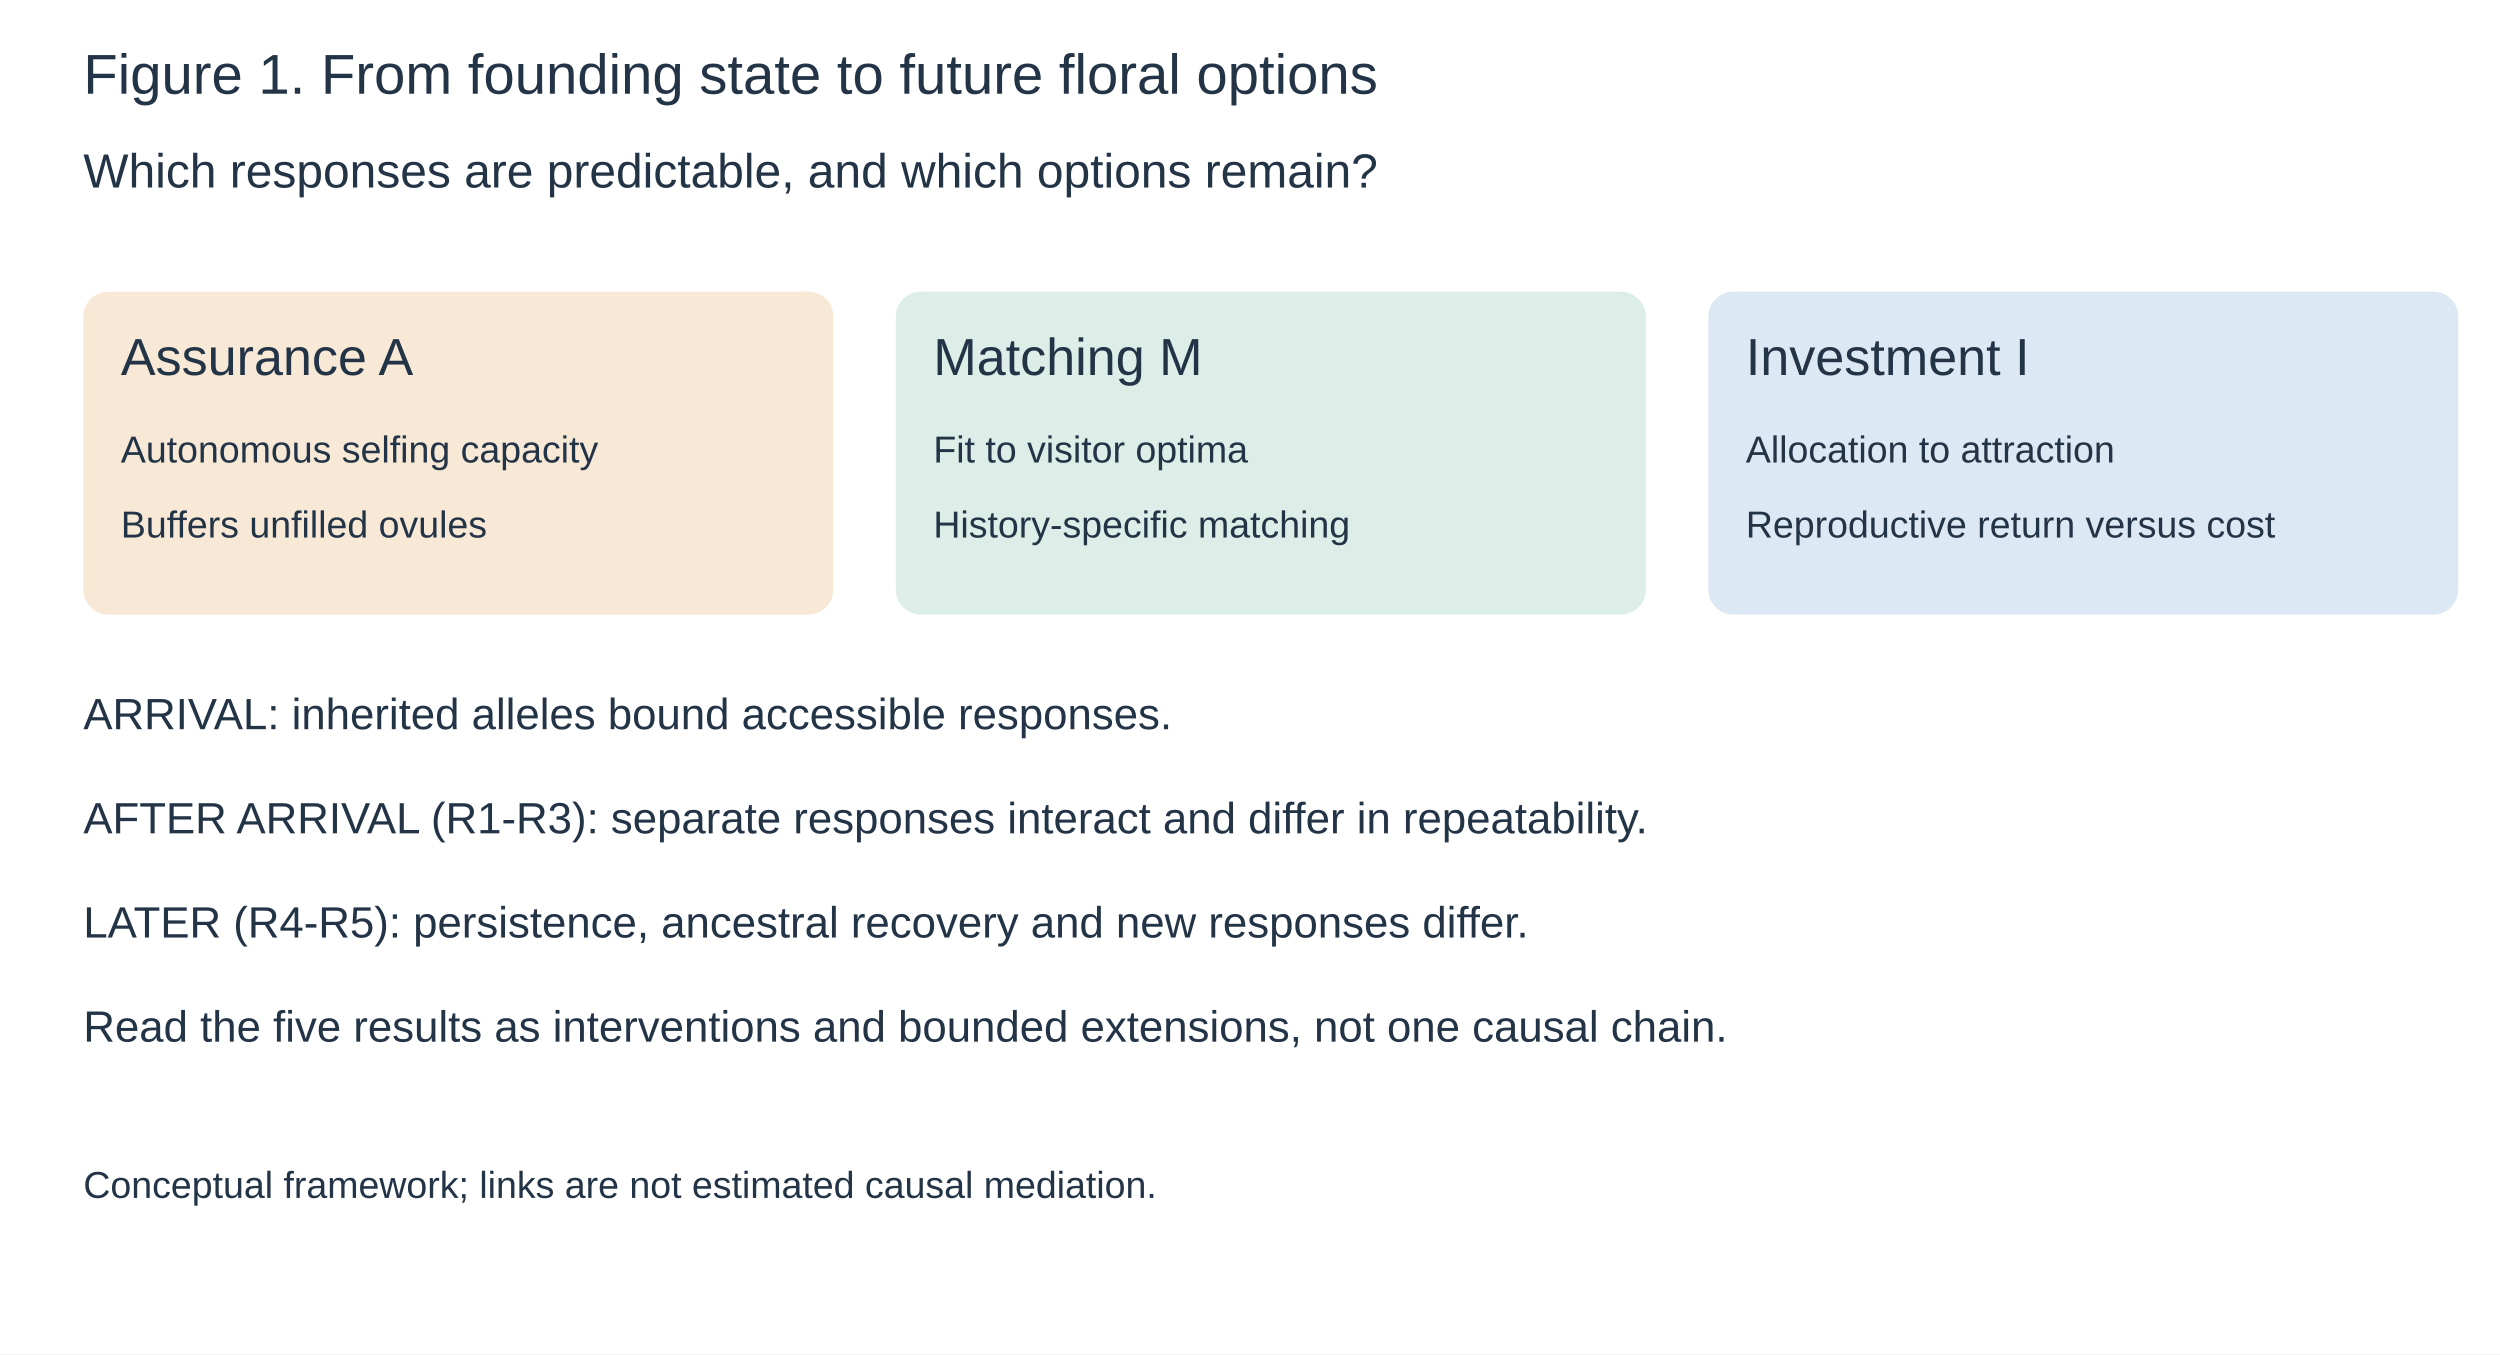
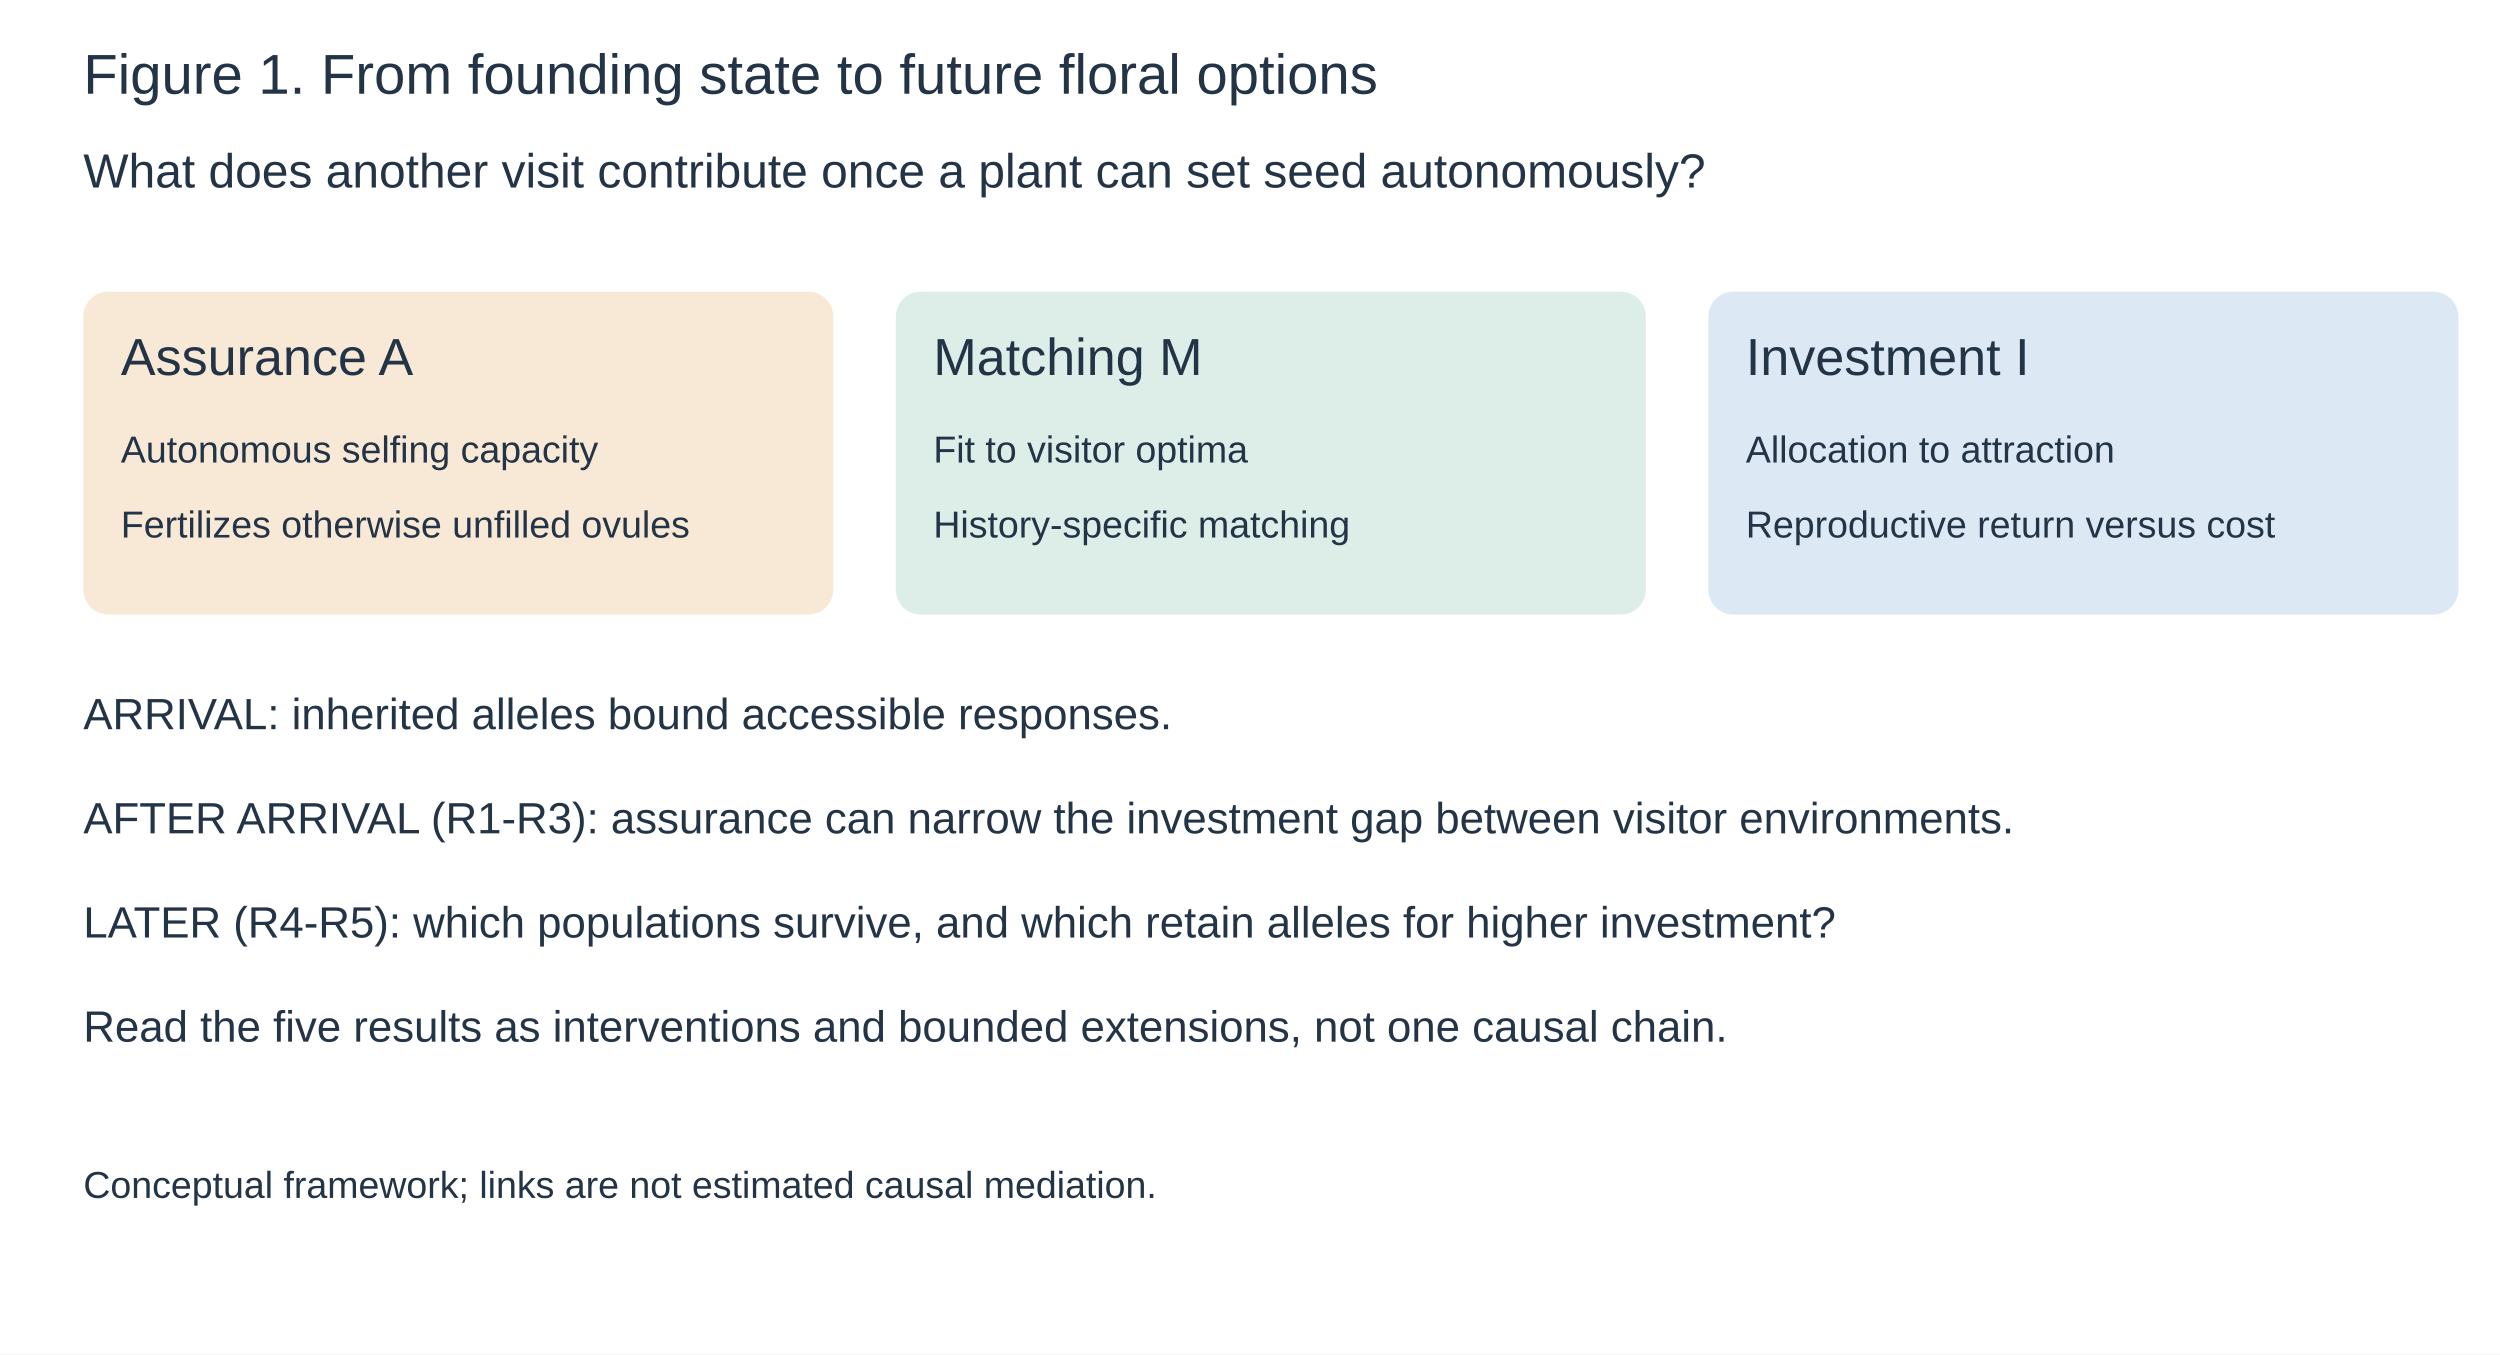
<svg xmlns="http://www.w3.org/2000/svg" width="1200" height="650" viewBox="0 0 1200 650" role="img">
  <rect width="1200" height="650" fill="white" />
  <text x="40" y="45" font-size="27" fill="#233447" font-family="Arial, sans-serif">Figure 1. From founding state to future floral options</text>
-   <text x="40" y="90" font-size="23" fill="#233447" font-family="Arial, sans-serif">Which responses are predictable, and which options remain?</text>
+   <text x="40" y="90" font-size="23" fill="#233447" font-family="Arial, sans-serif">What does another visit contribute once a plant can set seed autonomously?</text>
  <rect x="40" y="140" width="360" height="155" rx="12" fill="#f8e9d7" />
  <text x="58" y="180" font-size="25" fill="#233447" font-family="Arial, sans-serif">Assurance A</text>
  <text x="58" y="222" font-size="18" fill="#233447" font-family="Arial, sans-serif">Autonomous selfing capacity</text>
-   <text x="58" y="258" font-size="18" fill="#233447" font-family="Arial, sans-serif">Buffers unfilled ovules</text>
+   <text x="58" y="258" font-size="18" fill="#233447" font-family="Arial, sans-serif">Fertilizes otherwise unfilled ovules</text>
  <rect x="430" y="140" width="360" height="155" rx="12" fill="#dceee7" />
  <text x="448" y="180" font-size="25" fill="#233447" font-family="Arial, sans-serif">Matching M</text>
  <text x="448" y="222" font-size="18" fill="#233447" font-family="Arial, sans-serif">Fit to visitor optima</text>
  <text x="448" y="258" font-size="18" fill="#233447" font-family="Arial, sans-serif">History-specific matching</text>
  <rect x="820" y="140" width="360" height="155" rx="12" fill="#dce8f3" />
  <text x="838" y="180" font-size="25" fill="#233447" font-family="Arial, sans-serif">Investment I</text>
  <text x="838" y="222" font-size="18" fill="#233447" font-family="Arial, sans-serif">Allocation to attraction</text>
  <text x="838" y="258" font-size="18" fill="#233447" font-family="Arial, sans-serif">Reproductive return versus cost</text>
  <text x="40" y="350" font-size="21" fill="#233447" font-family="Arial, sans-serif">ARRIVAL: inherited alleles bound accessible responses.</text>
-   <text x="40" y="400" font-size="21" fill="#233447" font-family="Arial, sans-serif">AFTER ARRIVAL (R1-R3): separate responses interact and differ in repeatability.</text>
-   <text x="40" y="450" font-size="21" fill="#233447" font-family="Arial, sans-serif">LATER (R4-R5): persistence, ancestral recovery and new responses differ.</text>
+   <text x="40" y="400" font-size="21" fill="#233447" font-family="Arial, sans-serif">AFTER ARRIVAL (R1-R3): assurance can narrow the investment gap between visitor environments.</text>
+   <text x="40" y="450" font-size="21" fill="#233447" font-family="Arial, sans-serif">LATER (R4-R5): which populations survive, and which retain alleles for higher investment?</text>
  <text x="40" y="500" font-size="21" fill="#233447" font-family="Arial, sans-serif">Read the five results as interventions and bounded extensions, not one causal chain.</text>
  <text x="40" y="575" font-size="18" fill="#233447" font-family="Arial, sans-serif">Conceptual framework; links are not estimated causal mediation.</text>
</svg>
